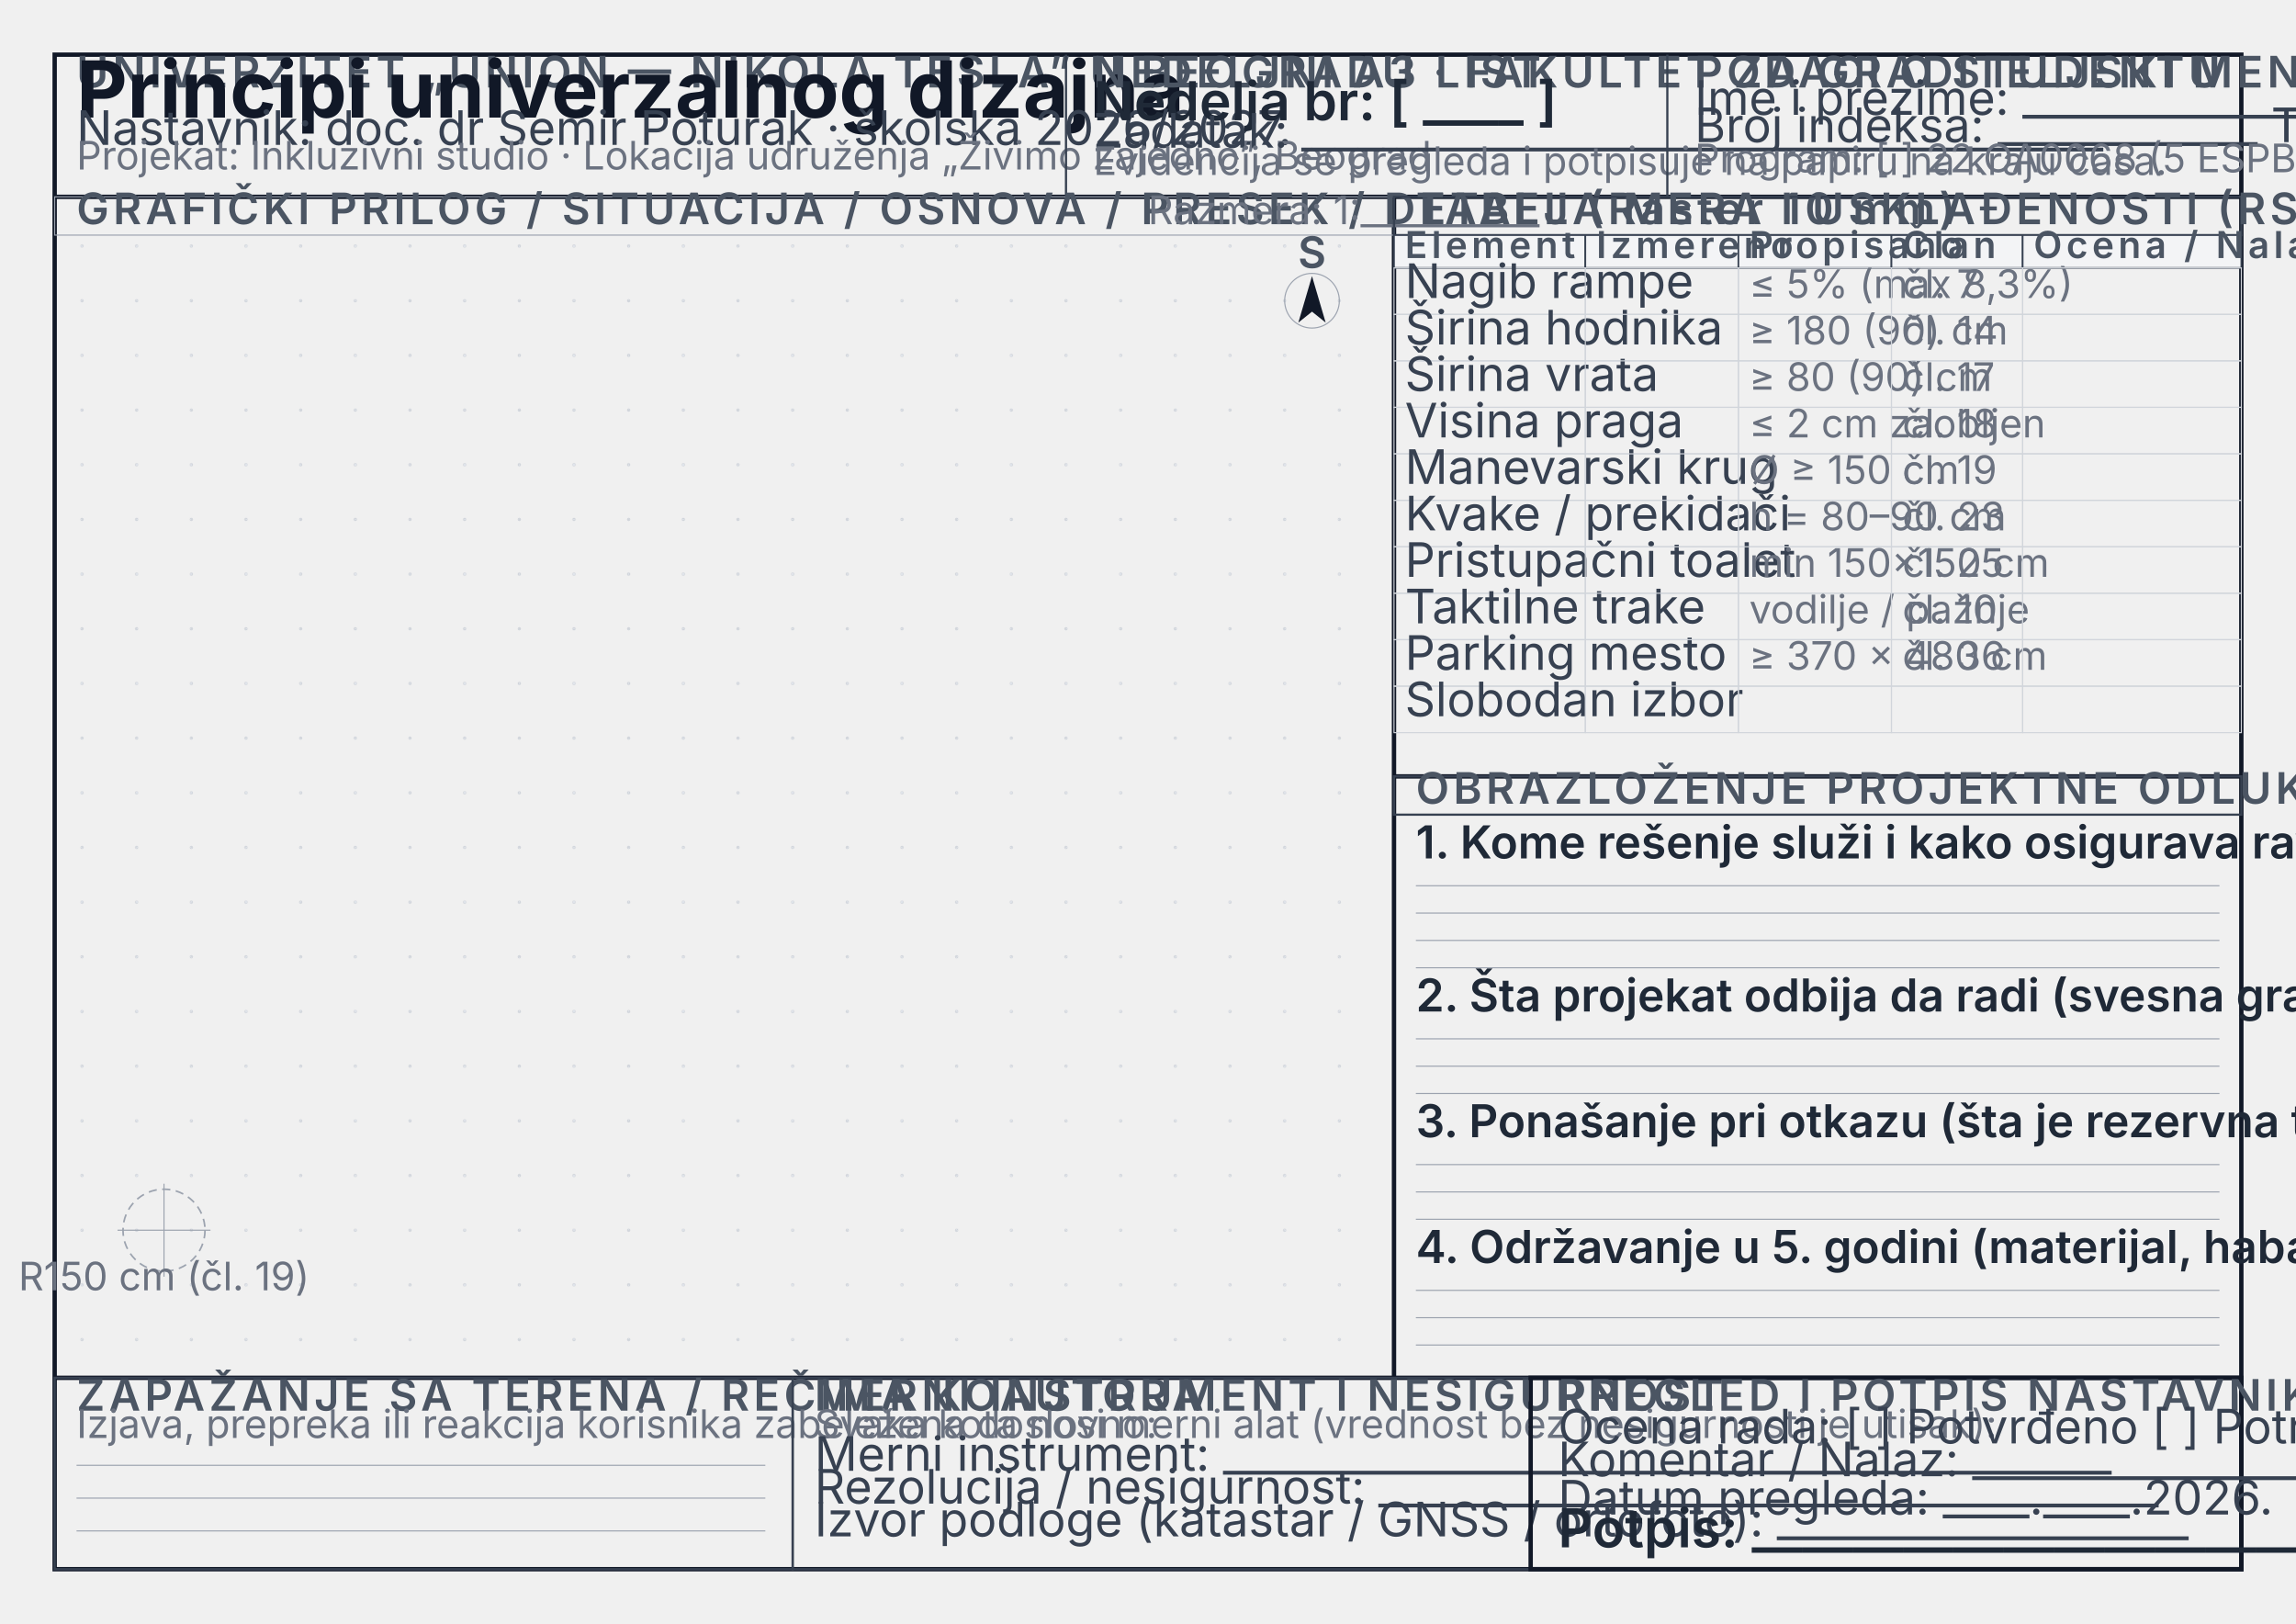
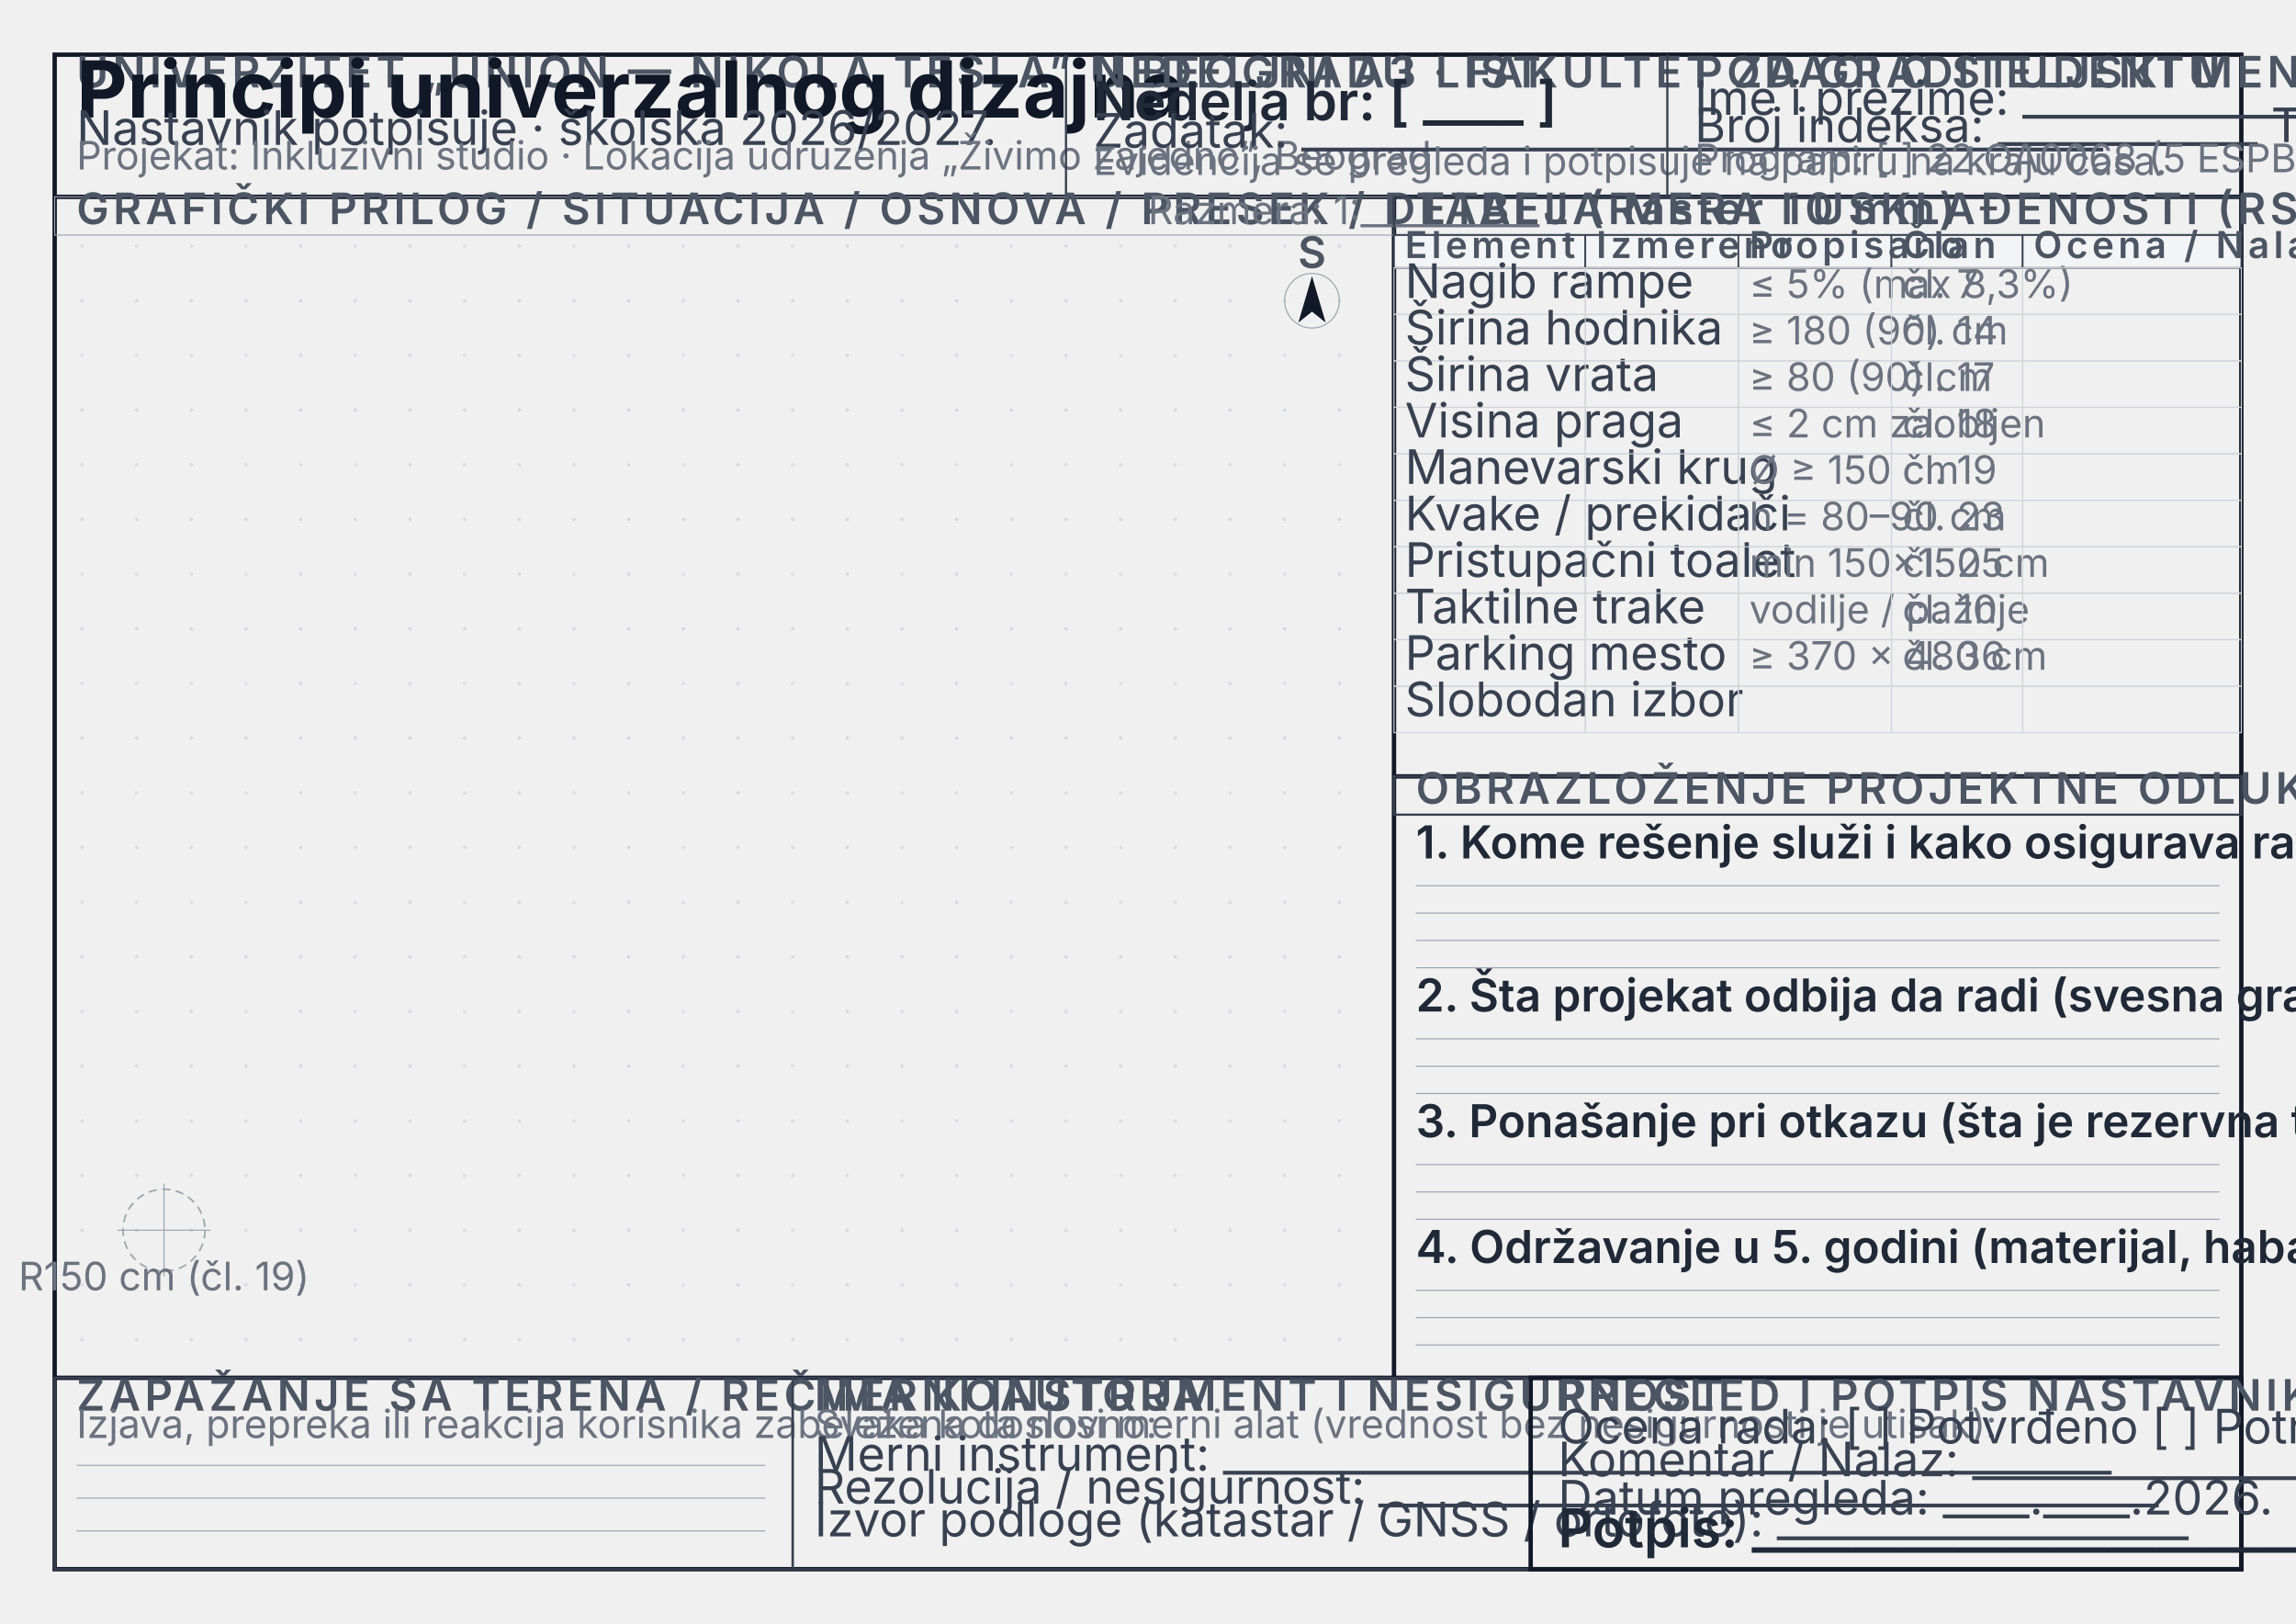
<svg xmlns="http://www.w3.org/2000/svg" viewBox="0 0 420 297" width="420mm" height="297mm">
  <defs>
    <style>
      .border-heavy { fill: none; stroke: #111827; stroke-width: 0.8; }
      .border-med { fill: none; stroke: #374151; stroke-width: 0.4; }
      .border-light { fill: none; stroke: #9ca3af; stroke-width: 0.2; }
      .grid-dot { fill: #d1d5db; }
      .text-title { font-family: system-ui, -apple-system, sans-serif; font-size: 3.8mm; font-weight: 700; fill: #111827; }
      .text-subtitle { font-family: system-ui, -apple-system, sans-serif; font-size: 2.6mm; font-weight: 600; fill: #1f2937; }
      .text-label { font-family: system-ui, -apple-system, sans-serif; font-size: 2.1mm; font-weight: 600; fill: #4b5563; text-transform: uppercase; letter-spacing: 0.2mm; }
      .text-body { font-family: system-ui, -apple-system, sans-serif; font-size: 2.3mm; fill: #374151; }
      .text-muted { font-family: system-ui, -apple-system, sans-serif; font-size: 1.9mm; fill: #6b7280; }
      .table-header { fill: #f3f4f6; stroke: #374151; stroke-width: 0.3; }
      .table-cell { fill: none; stroke: #d1d5db; stroke-width: 0.2; }
      .circle-ref { fill: none; stroke: #9ca3af; stroke-width: 0.3; stroke-dasharray: 1.5, 1; }
    </style>
    <pattern id="dot-grid" x="0" y="0" width="10" height="10" patternUnits="userSpaceOnUse">
      <circle cx="5" cy="5" r="0.3" class="grid-dot" />
    </pattern>
  </defs>
  <rect x="10" y="10" width="400" height="277" class="border-heavy" />
  <line x1="10" y1="36" x2="410" y2="36" class="border-heavy" />
  <text x="14" y="16" class="text-label">UNIVERZITET „UNION — NIKOLA TESLA” U BEOGRADU · FAKULTET ZA GRADITELJSKI MENADŽMENT</text>
  <text x="14" y="21.5" class="text-title">Principi univerzalnog dizajna</text>
-   <text x="14" y="26.5" class="text-body">Nastavnik: doc. dr Semir Poturak · školska 2026/2027.</text>
+   <text x="14" y="26.5" class="text-body">Nastavnik potpisuje · školska 2026/2027.</text>
  <text x="14" y="31" class="text-muted">Projekat: Inkluzivni studio · Lokacija udruženja „Živimo zajedno”, Beograd</text>
  <line x1="195" y1="10" x2="195" y2="36" class="border-med" />
  <text x="200" y="16" class="text-label">NEDELJNI A3 LIST</text>
  <text x="200" y="22" class="text-subtitle">Nedelja br: [ ____ ]</text>
  <text x="200" y="27" class="text-body">Zadatak: _____________________________________</text>
  <text x="200" y="32" class="text-muted">Evidencija se pregleda i potpisuje na papiru na kraju časa.</text>
  <line x1="305" y1="10" x2="305" y2="36" class="border-med" />
  <text x="310" y="16" class="text-label">PODACI O STUDENTU</text>
  <text x="310" y="21" class="text-body">Ime i prezime: _____________________________</text>
  <text x="310" y="26" class="text-body">Broj indeksa: ____________  Tim: ____________</text>
  <text x="310" y="31.5" class="text-muted">Program: [  ] 22.OA0068 (5 ESPB)   [  ] OAIPUD (4 ESPB)</text>
  <rect x="10" y="36" width="245" height="216" fill="url(#dot-grid)" />
  <line x1="255" y1="36" x2="255" y2="252" class="border-heavy" />
  <rect x="10" y="36" width="245" height="7" fill="#f9fafb" class="border-light" />
  <text x="14" y="41" class="text-label">GRAFIČKI PRILOG / SITUACIJA / OSNOVA / PRESEK / DETALJ (Raster 10 mm)</text>
  <text x="210" y="41" class="text-muted">Razmera: 1:__________</text>
  <g transform="translate(30, 225)">
    <circle cx="0" cy="0" r="7.5" class="circle-ref" />
    <line x1="-8.5" y1="0" x2="8.5" y2="0" class="border-light" />
    <line x1="0" y1="-8.5" x2="0" y2="8.5" class="border-light" />
    <text x="0" y="11" class="text-muted" text-anchor="middle">R150 cm (čl. 19)</text>
  </g>
  <g transform="translate(240, 55)">
    <circle cx="0" cy="0" r="5" class="border-light" />
    <path d="M 0 -4.5 L 2.5 4 L 0 2 L -2.5 4 Z" fill="#111827" />
    <text x="0" y="-6" class="text-label" text-anchor="middle">S</text>
  </g>
  <rect x="255" y="36" width="155" height="7" fill="#f3f4f6" class="border-med" />
  <text x="259" y="41" class="text-label">TABELA MERA I USKLAĐENOSTI (RS 22/2015 i 10/2026)</text>
  <g transform="translate(255, 43)">
    <rect x="0" y="0" width="35" height="6" class="table-header" />
    <rect x="35" y="0" width="28" height="6" class="table-header" />
    <rect x="63" y="0" width="28" height="6" class="table-header" />
    <rect x="91" y="0" width="24" height="6" class="table-header" />
    <rect x="115" y="0" width="40" height="6" class="table-header" />
    <text x="2" y="4.2" class="text-label" style="font-size:1.8mm;">Element</text>
    <text x="37" y="4.2" class="text-label" style="font-size:1.8mm;">Izmereno</text>
    <text x="65" y="4.2" class="text-label" style="font-size:1.8mm;">Propisano</text>
    <text x="93" y="4.2" class="text-label" style="font-size:1.8mm;">Član</text>
    <text x="117" y="4.2" class="text-label" style="font-size:1.8mm;">Ocena / Nalaz</text>
  </g>
  <g transform="translate(255, 49)">
    <rect x="0" y="0" width="35" height="8.5" class="table-cell" />
    <text x="2" y="5.5" class="text-body">Nagib rampe</text>
    <rect x="35" y="0" width="28" height="8.5" class="table-cell" />
    <rect x="63" y="0" width="28" height="8.5" class="table-cell" />
    <text x="65" y="5.5" class="text-muted">≤ 5% (max 8,3%)</text>
    <rect x="91" y="0" width="24" height="8.5" class="table-cell" />
    <text x="93" y="5.5" class="text-muted">čl. 7</text>
    <rect x="115" y="0" width="40" height="8.5" class="table-cell" />
    <rect x="0" y="8.5" width="35" height="8.5" class="table-cell" />
    <text x="2" y="14" class="text-body">Širina hodnika</text>
    <rect x="35" y="8.5" width="28" height="8.5" class="table-cell" />
    <rect x="63" y="8.5" width="28" height="8.5" class="table-cell" />
    <text x="65" y="14" class="text-muted">≥ 180 (90) cm</text>
    <rect x="91" y="8.5" width="24" height="8.5" class="table-cell" />
    <text x="93" y="14" class="text-muted">čl. 14</text>
    <rect x="115" y="8.5" width="40" height="8.5" class="table-cell" />
    <rect x="0" y="17" width="35" height="8.5" class="table-cell" />
    <text x="2" y="22.5" class="text-body">Širina vrata</text>
    <rect x="35" y="17" width="28" height="8.5" class="table-cell" />
    <rect x="63" y="17" width="28" height="8.5" class="table-cell" />
    <text x="65" y="22.5" class="text-muted">≥ 80 (90) cm</text>
    <rect x="91" y="17" width="24" height="8.5" class="table-cell" />
    <text x="93" y="22.5" class="text-muted">čl. 17</text>
    <rect x="115" y="17" width="40" height="8.5" class="table-cell" />
    <rect x="0" y="25.5" width="35" height="8.5" class="table-cell" />
    <text x="2" y="31" class="text-body">Visina praga</text>
    <rect x="35" y="25.5" width="28" height="8.5" class="table-cell" />
    <rect x="63" y="25.5" width="28" height="8.5" class="table-cell" />
    <text x="65" y="31" class="text-muted">≤ 2 cm zaobljen</text>
    <rect x="91" y="25.5" width="24" height="8.5" class="table-cell" />
    <text x="93" y="31" class="text-muted">čl. 18</text>
    <rect x="115" y="25.5" width="40" height="8.5" class="table-cell" />
    <rect x="0" y="34" width="35" height="8.5" class="table-cell" />
    <text x="2" y="39.5" class="text-body">Manevarski krug</text>
    <rect x="35" y="34" width="28" height="8.5" class="table-cell" />
    <rect x="63" y="34" width="28" height="8.5" class="table-cell" />
    <text x="65" y="39.5" class="text-muted">Ø ≥ 150 cm</text>
    <rect x="91" y="34" width="24" height="8.5" class="table-cell" />
    <text x="93" y="39.5" class="text-muted">čl. 19</text>
    <rect x="115" y="34" width="40" height="8.5" class="table-cell" />
    <rect x="0" y="42.5" width="35" height="8.5" class="table-cell" />
    <text x="2" y="48" class="text-body">Kvake / prekidači</text>
    <rect x="35" y="42.5" width="28" height="8.5" class="table-cell" />
    <rect x="63" y="42.5" width="28" height="8.5" class="table-cell" />
    <text x="65" y="48" class="text-muted">h = 80–90 cm</text>
    <rect x="91" y="42.5" width="24" height="8.5" class="table-cell" />
    <text x="93" y="48" class="text-muted">čl. 23</text>
    <rect x="115" y="42.5" width="40" height="8.5" class="table-cell" />
    <rect x="0" y="51" width="35" height="8.5" class="table-cell" />
    <text x="2" y="56.5" class="text-body">Pristupačni toalet</text>
    <rect x="35" y="51" width="28" height="8.5" class="table-cell" />
    <rect x="63" y="51" width="28" height="8.5" class="table-cell" />
    <text x="65" y="56.5" class="text-muted">min 150×150 cm</text>
    <rect x="91" y="51" width="24" height="8.5" class="table-cell" />
    <text x="93" y="56.5" class="text-muted">čl. 25</text>
    <rect x="115" y="51" width="40" height="8.5" class="table-cell" />
    <rect x="0" y="59.5" width="35" height="8.5" class="table-cell" />
    <text x="2" y="65" class="text-body">Taktilne trake</text>
    <rect x="35" y="59.5" width="28" height="8.5" class="table-cell" />
    <rect x="63" y="59.5" width="28" height="8.5" class="table-cell" />
    <text x="65" y="65" class="text-muted">vodilje / pažnje</text>
    <rect x="91" y="59.5" width="24" height="8.5" class="table-cell" />
    <text x="93" y="65" class="text-muted">čl. 10</text>
    <rect x="115" y="59.5" width="40" height="8.5" class="table-cell" />
    <rect x="0" y="68" width="35" height="8.5" class="table-cell" />
    <text x="2" y="73.5" class="text-body">Parking mesto</text>
    <rect x="35" y="68" width="28" height="8.5" class="table-cell" />
    <rect x="63" y="68" width="28" height="8.5" class="table-cell" />
    <text x="65" y="73.5" class="text-muted">≥ 370 × 480 cm</text>
    <rect x="91" y="68" width="24" height="8.5" class="table-cell" />
    <text x="93" y="73.5" class="text-muted">čl. 36</text>
    <rect x="115" y="68" width="40" height="8.5" class="table-cell" />
    <rect x="0" y="76.5" width="35" height="8.5" class="table-cell" />
    <text x="2" y="82" class="text-body">Slobodan izbor</text>
    <rect x="35" y="76.5" width="28" height="8.5" class="table-cell" />
    <rect x="63" y="76.5" width="28" height="8.5" class="table-cell" />
    <rect x="91" y="76.5" width="24" height="8.5" class="table-cell" />
    <rect x="115" y="76.5" width="40" height="8.5" class="table-cell" />
  </g>
  <line x1="255" y1="142" x2="410" y2="142" class="border-heavy" />
  <rect x="255" y="142" width="155" height="7" fill="#f3f4f6" class="border-med" />
  <text x="259" y="147" class="text-label">OBRAZLOŽENJE PROJEKTNE ODLUKE I OGRANIČENJA</text>
  <g transform="translate(259, 153)">
    <text x="0" y="4" class="text-subtitle" style="font-size:2.2mm;">1. Kome rešenje služi i kako osigurava ravnopravnu upotrebu?</text>
    <line x1="0" y1="9" x2="147" y2="9" class="border-light" />
    <line x1="0" y1="14" x2="147" y2="14" class="border-light" />
    <line x1="0" y1="19" x2="147" y2="19" class="border-light" />
    <line x1="0" y1="24" x2="147" y2="24" class="border-light" />
    <text x="0" y="32" class="text-subtitle" style="font-size:2.2mm;">2. Šta projekat odbija da radi (svesna granica / odbacivanje)?</text>
    <line x1="0" y1="37" x2="147" y2="37" class="border-light" />
    <line x1="0" y1="42" x2="147" y2="42" class="border-light" />
    <line x1="0" y1="47" x2="147" y2="47" class="border-light" />
    <text x="0" y="55" class="text-subtitle" style="font-size:2.2mm;">3. Ponašanje pri otkazu (šta je rezervna trasa kada sistem stane)?</text>
    <line x1="0" y1="60" x2="147" y2="60" class="border-light" />
    <line x1="0" y1="65" x2="147" y2="65" class="border-light" />
    <line x1="0" y1="70" x2="147" y2="70" class="border-light" />
    <text x="0" y="78" class="text-subtitle" style="font-size:2.2mm;">4. Održavanje u 5. godini (materijal, habanje, zima, ko popravlja):</text>
    <line x1="0" y1="83" x2="147" y2="83" class="border-light" />
    <line x1="0" y1="88" x2="147" y2="88" class="border-light" />
    <line x1="0" y1="93" x2="147" y2="93" class="border-light" />
  </g>
  <line x1="10" y1="252" x2="410" y2="252" class="border-heavy" />
  <rect x="10" y="252" width="135" height="35" class="border-med" fill="#fafafa" />
  <text x="14" y="258" class="text-label">ZAPAŽANJE SA TERENA / REČIMA KOAUTORA</text>
  <text x="14" y="263" class="text-muted">Izjava, prepreka ili reakcija korisnika zabeležena doslovno:</text>
  <line x1="14" y1="268" x2="140" y2="268" class="border-light" />
  <line x1="14" y1="274" x2="140" y2="274" class="border-light" />
  <line x1="14" y1="280" x2="140" y2="280" class="border-light" />
  <rect x="145" y="252" width="135" height="35" class="border-med" fill="#fafafa" />
  <text x="149" y="258" class="text-label">MERNI INSTRUMENT I NESIGURNOST</text>
  <text x="149" y="263" class="text-muted">Svaka kota nosi merni alat (vrednost bez nesigurnosti je utisak):</text>
  <text x="149" y="269" class="text-body">Merni instrument: _________________________________________</text>
  <text x="149" y="275" class="text-body">Rezolucija / nesigurnost: ____________________________________</text>
  <text x="149" y="281" class="text-body">Izvor podloge (katastar / GNSS / ortofoto): ___________________</text>
  <rect x="280" y="252" width="130" height="35" class="border-heavy" fill="#ffffff" />
  <text x="285" y="258" class="text-label">PREGLED I POTPIS NASTAVNIKA U SALI</text>
  <text x="285" y="264" class="text-body">Ocena rada: [  ] Potvrđeno    [  ] Potrebna dorada</text>
  <text x="285" y="270" class="text-body">Komentar / Nalaz: _________________________________________</text>
  <text x="285" y="277" class="text-body">Datum pregleda: ____.____.2026.</text>
  <text x="285" y="283" class="text-subtitle">Potpis: ___________________________</text>
</svg>
